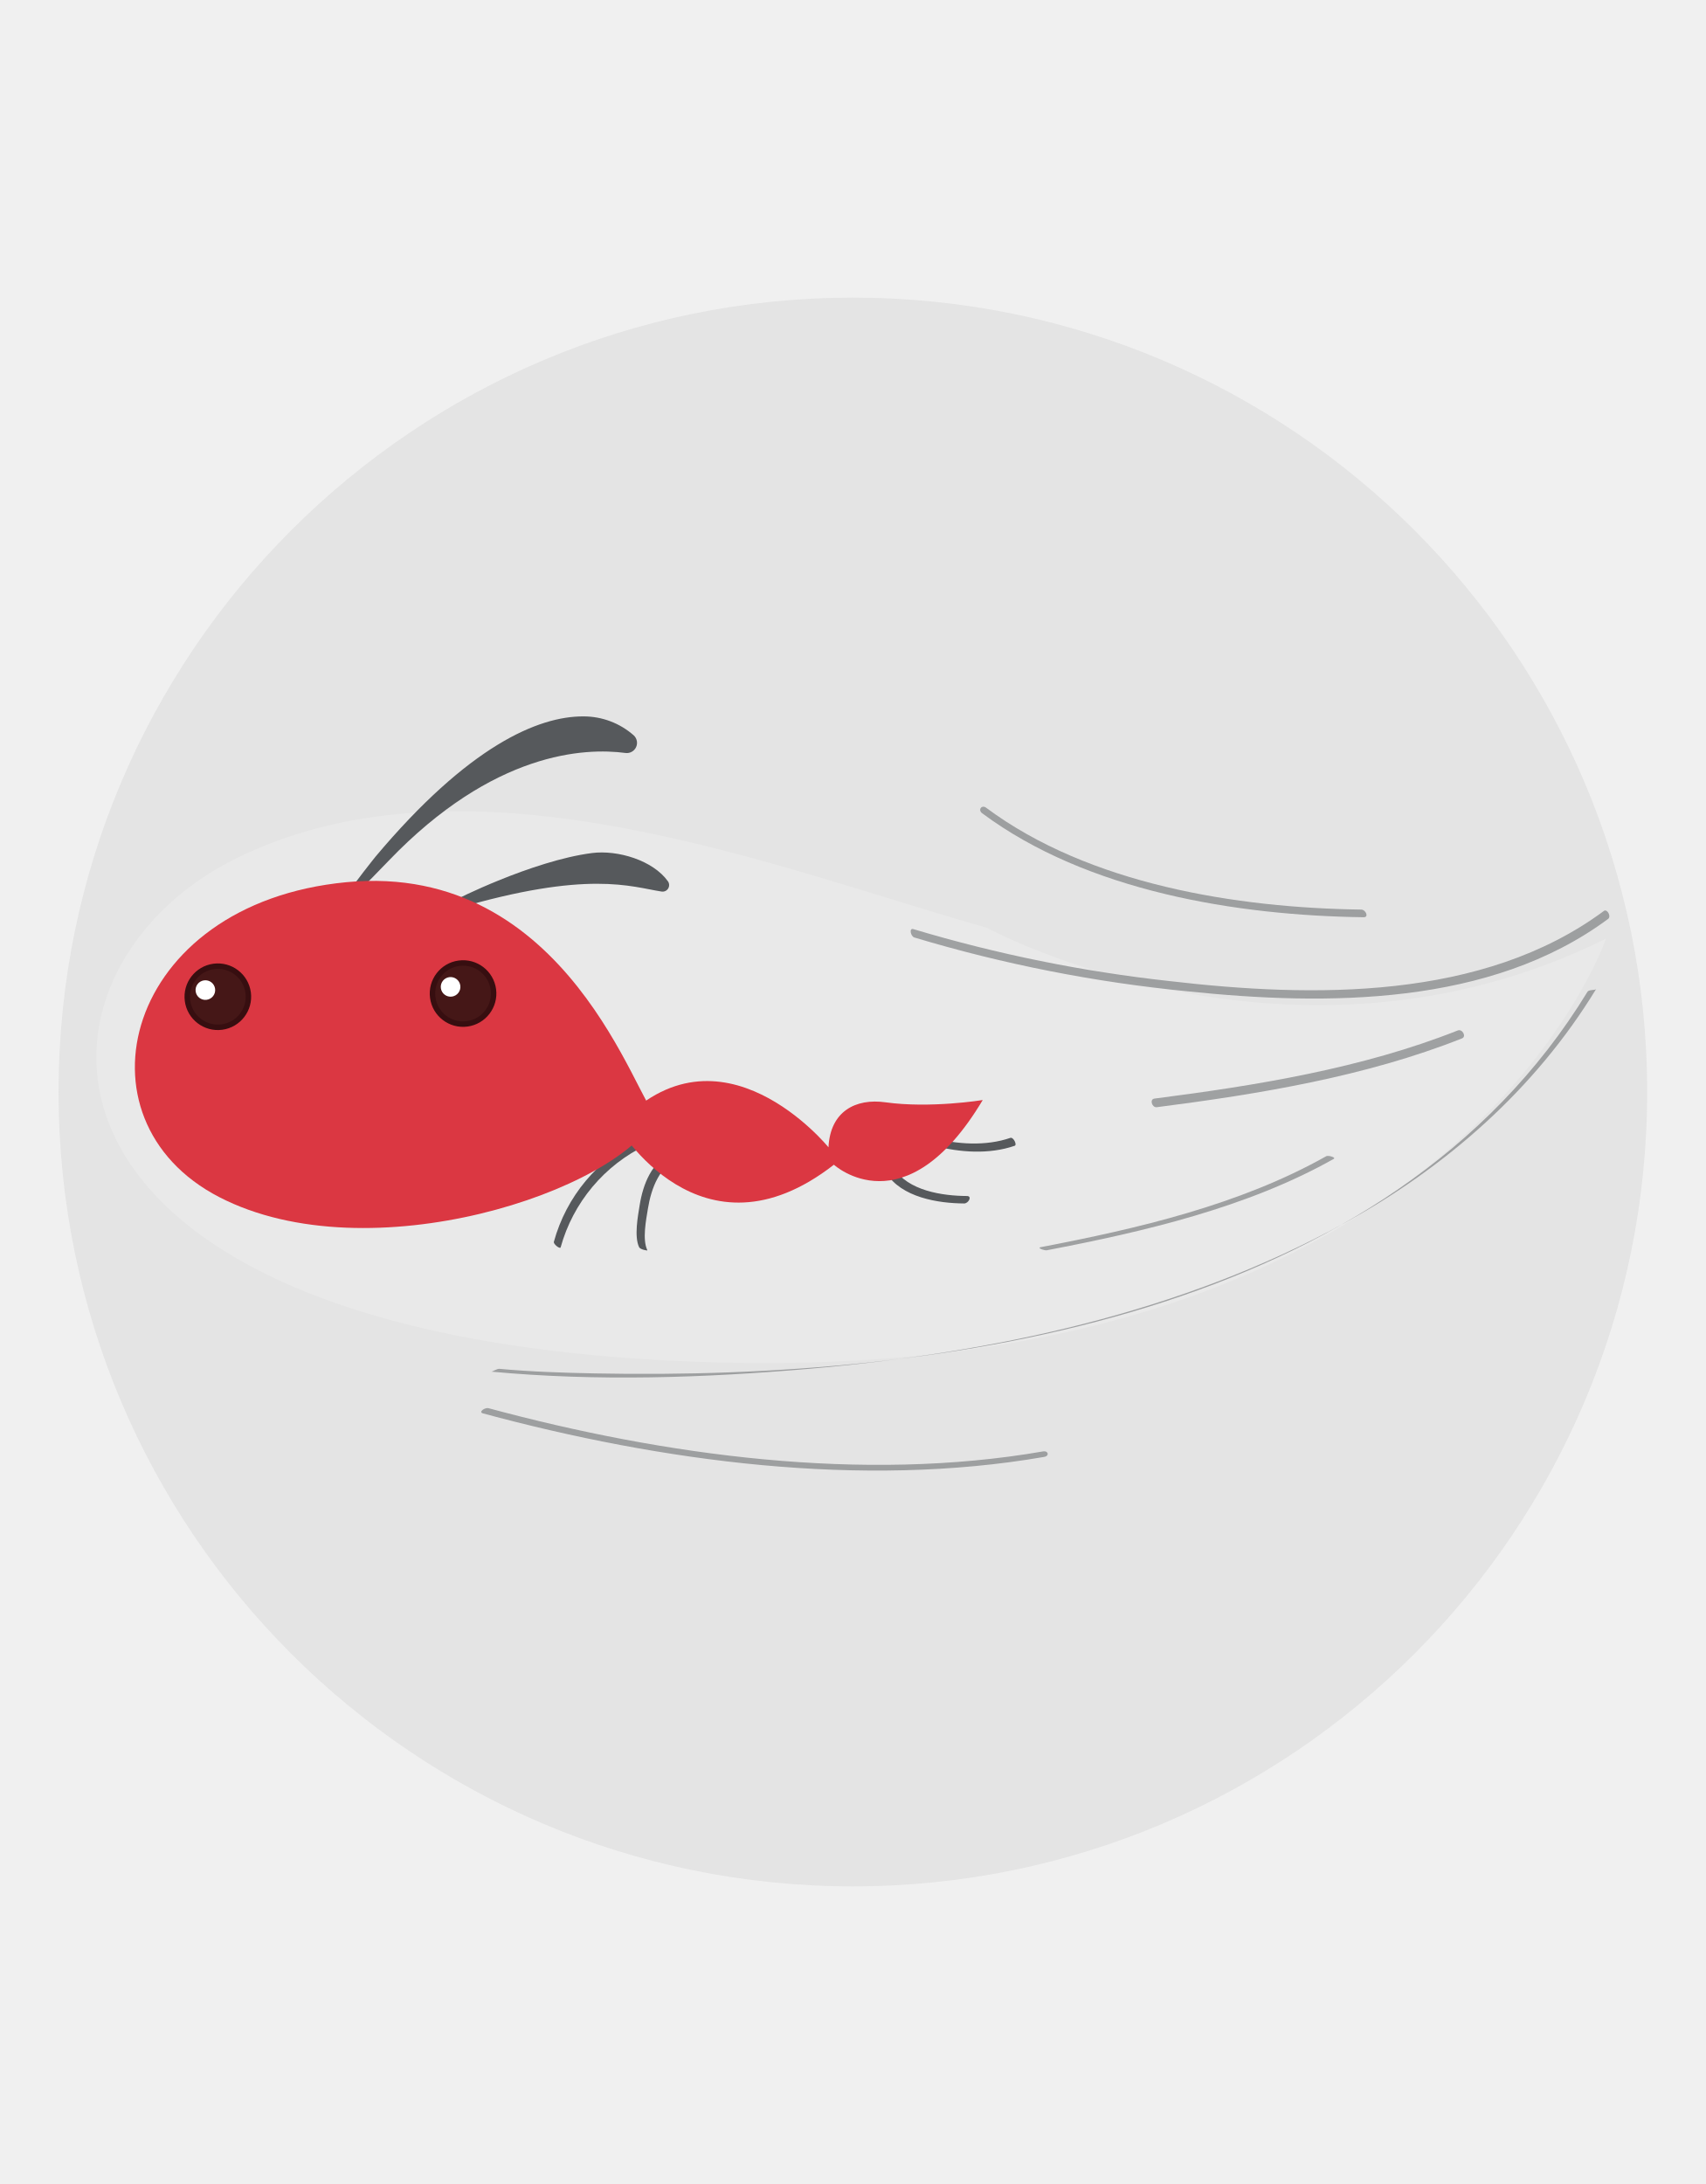
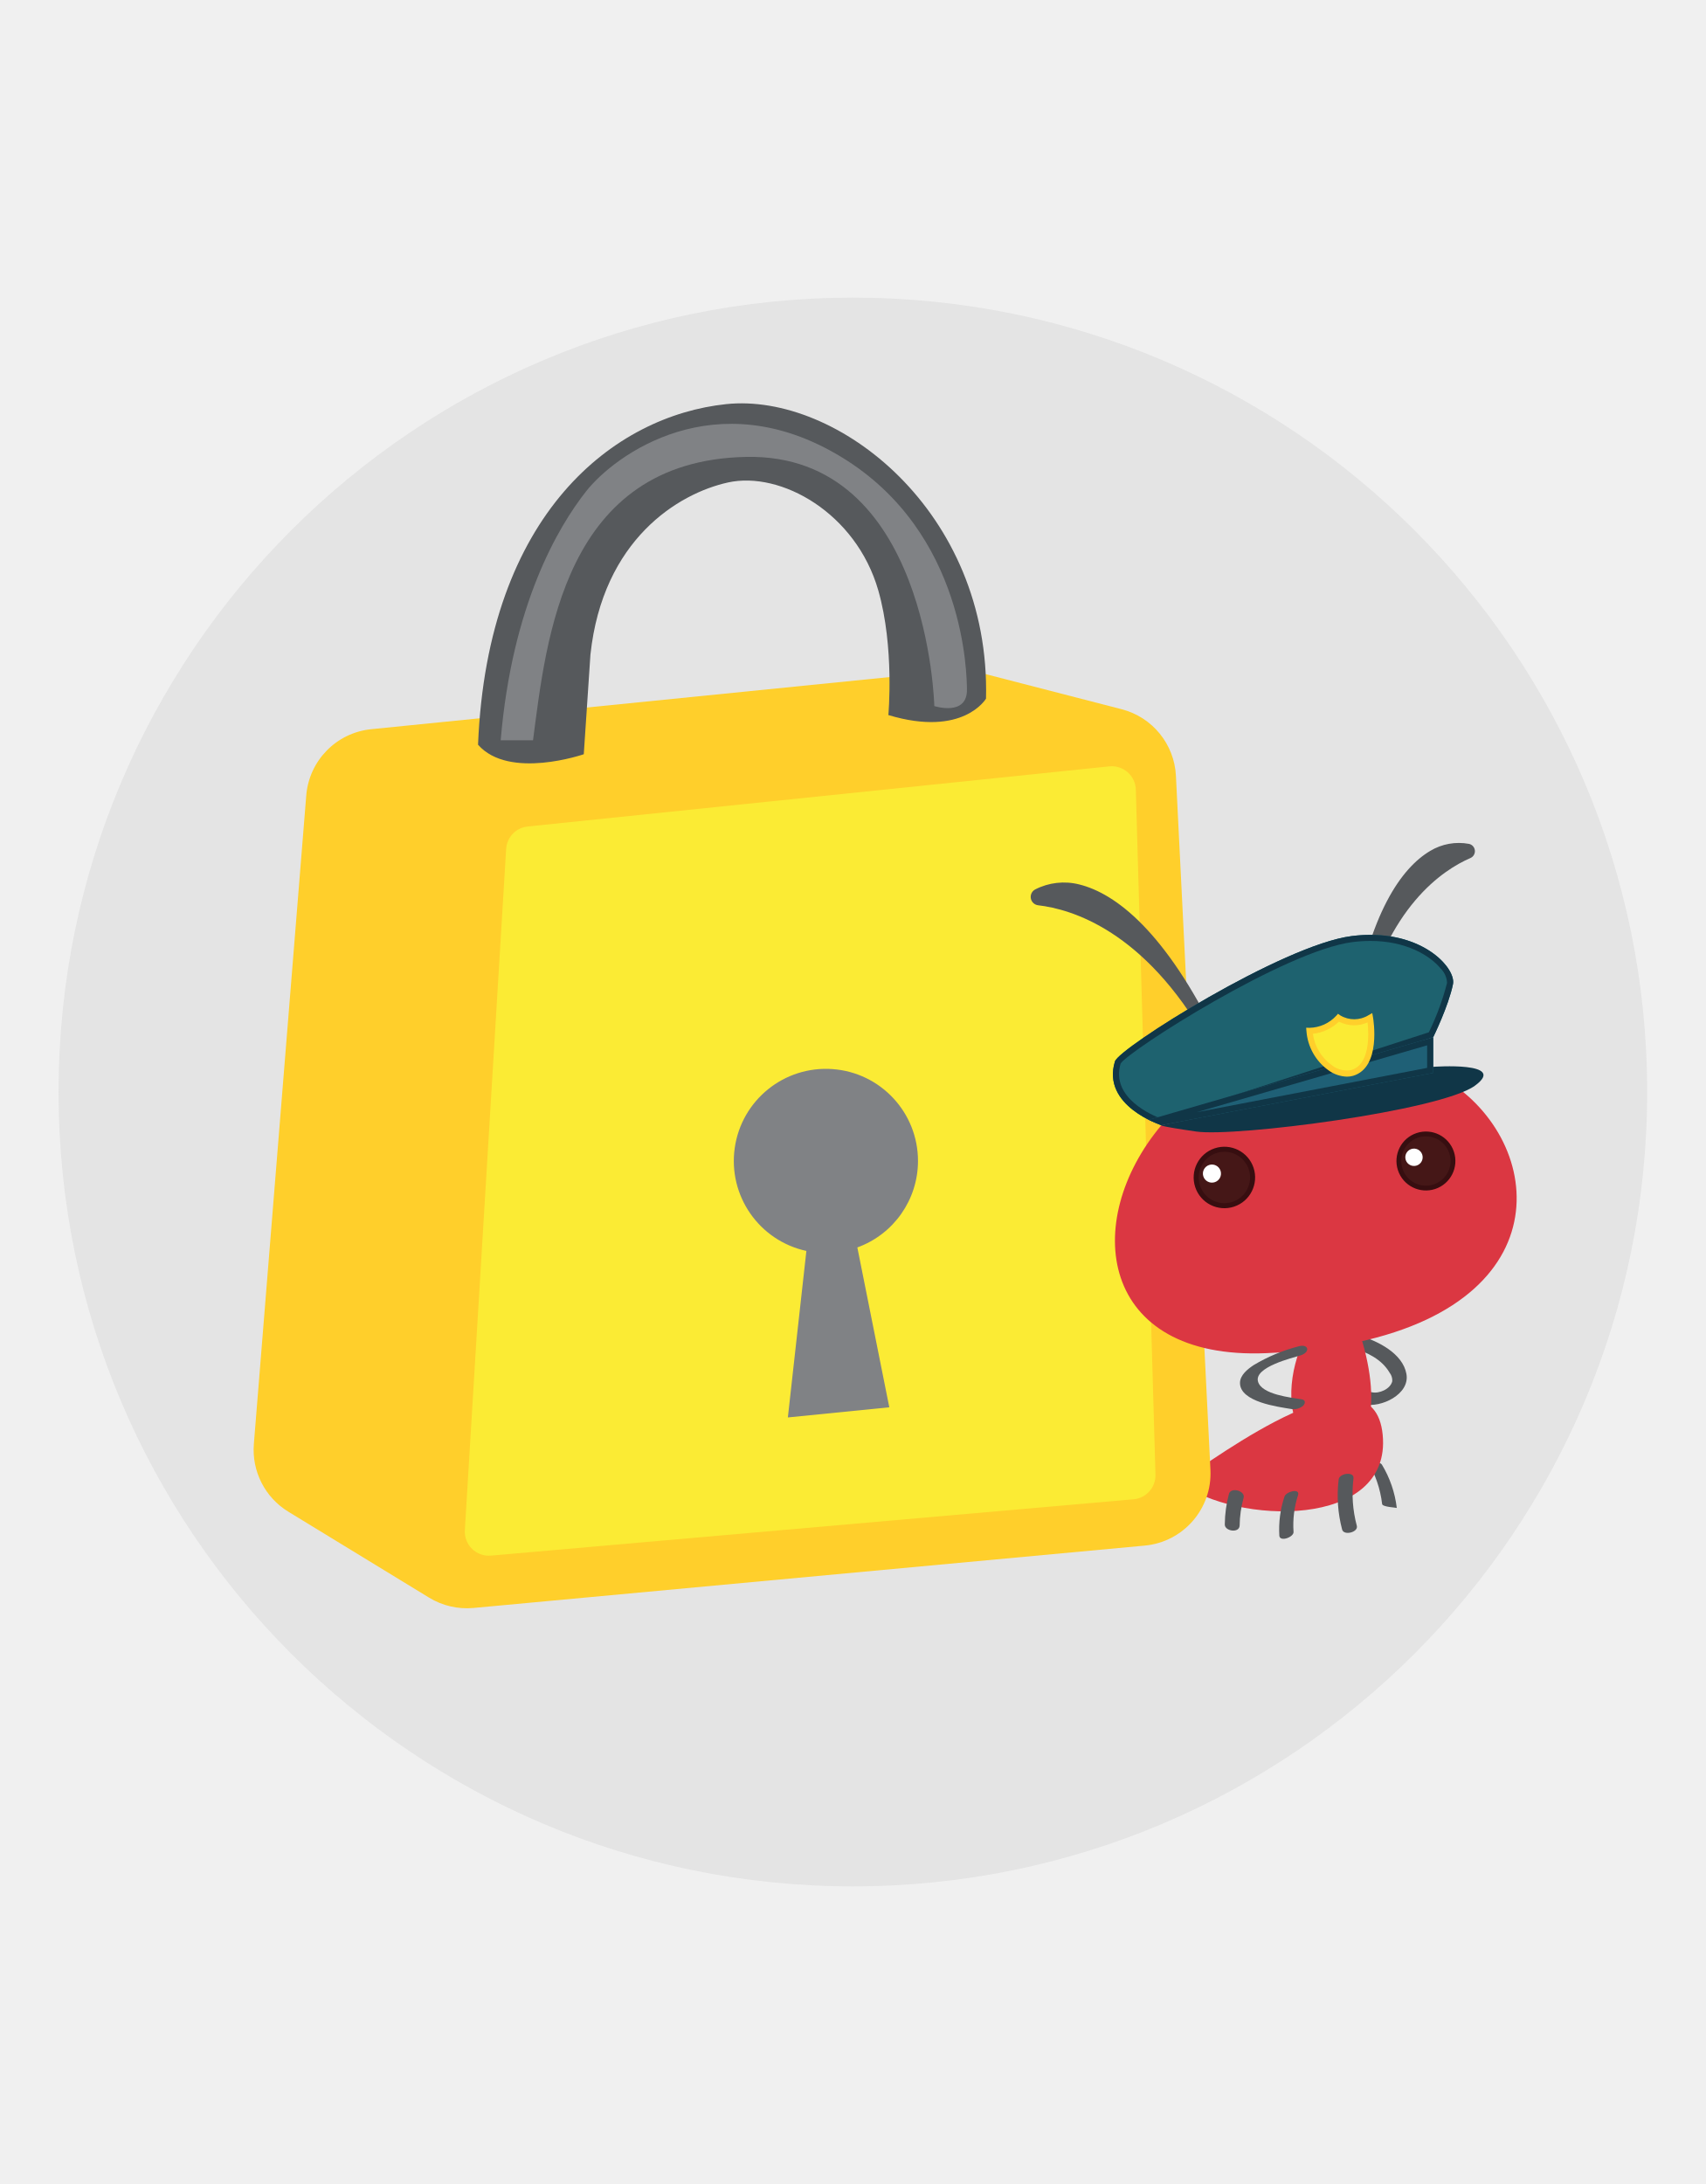
<svg xmlns="http://www.w3.org/2000/svg" viewBox="0 0 338.221 433.02">
  <defs>
-     <style>.cls-1{fill:#d8d8d8;}.cls-1,.cls-5{opacity:0.5;}.cls-2,.cls-8{fill:#fff;}.cls-2{opacity:0.19;}.cls-3,.cls-5{fill:#56595c;}.cls-4{fill:#db3742;}.cls-6{fill:#451717;}.cls-7{fill:#370e10;}</style>
+     <style>.cls-1{fill:#d8d8d8;opacity:0.5;}.cls-2{fill:#56595c;}.cls-3{fill:#db3742;}.cls-4{fill:#ffcf2b;}.cls-5{fill:#fbeb34;}.cls-6{fill:#808285;}.cls-7{fill:#451717;}.cls-8{fill:#370e10;}.cls-9{fill:#fff;}.cls-10{fill:#103647;}.cls-11{fill:#1e626f;}.cls-12{fill:#1f6076;}</style>
  </defs>
  <g id="Layer_1" data-name="Layer 1">
    <circle class="cls-1" cx="169.111" cy="216.51" r="157.5" />
-     <path class="cls-2" d="M195.662,183.941s60.527,33.047,122.786,2.169c0,0-29.577,87.198-174.387,84.054S.526,192.781,47.113,170.048,154.77,172.451,195.662,183.941Z" />
-     <path class="cls-3" d="M111.168,247.309a31.927,31.927,0,0,1,17.014-20.293c.244-.113-.779-1.483-1.277-1.253a32.095,32.095,0,0,0-17.082,20.454c-.125.445,1.227,1.51,1.344,1.092Z" />
-     <path class="cls-3" d="M128.357,247.879c-1.022-2.116-.249-5.993.105-8.177.676-4.173,2.298-8.471,6.356-10.374.228-.107-1.077-1.046-1.511-.842-4.1,1.922-5.785,6.234-6.472,10.472-.347,2.143-1.122,6.221-.104,8.328.216.447,1.701.748,1.626.592Z" />
-     <path class="cls-3" d="M175.688,232.51c3.033,4.91,10.316,6.071,15.495,6.098.845.004,1.654-1.472.549-1.477-4.791-.025-11.71-1.008-14.544-5.594-.464-.752-1.968.216-1.5.974Z" />
-     <path class="cls-3" d="M185.212,227.172c5.138,1.334,10.914,1.751,15.985-.001.523-.181-.252-1.776-.868-1.564-4.871,1.682-10.539,1.282-15.48-.001-.778-.202-.179,1.424.362,1.565Z" />
-     <path class="cls-3" d="M90.714,178.249c-1.048.437,14.814-7.596,26.663-9.116,5.127-.658,12.121,1.46,15.067,5.604a1.299,1.299,0,0,1-1.261,2.03c-6.025-.924-14.535-4.35-41.03,3.486C88.772,180.661,92.097,177.672,90.714,178.249Z" />
-     <path class="cls-3" d="M115.688,142.04c-8.956-.041-22.783,5.835-41.26,27.845,0,0-17.2,21.446,2.628.785,20.806-21.68,38.947-22.444,46.967-21.378a2.024,2.024,0,0,0,1.64-3.492A15.029,15.029,0,0,0,115.688,142.04Z" />
-     <path class="cls-4" d="M130.193,221.246c-3.872-2.206-17.364-50.535-61.497-46.335S13.725,222.003,43.482,237.354,122.824,236.145,130.193,221.246Z" />
-     <path class="cls-4" d="M122.425,223.2s16.455,28.335,42.925,7.729c0,0,14.129,12.954,29.511-12.826,0,0-10.374,1.699-19.316.447-5.817-.814-10.92,1.738-11.268,8.925C164.276,227.474,142.814,201.022,122.425,223.2Z" />
-     <path class="cls-5" d="M194.747,161.241c20.837,15.506,50.481,20.275,75.637,20.62,1.111.015.412-1.506-.453-1.518-24.666-.338-53.927-4.964-74.385-20.188-.894-.666-1.696.419-.8,1.086Z" />
-     <path class="cls-5" d="M181.296,185.875A284.494,284.494,0,0,0,235.435,196.545c27.64,2.875,60.085,2.948,83.433-14.354.672-.498-.196-2.056-.84-1.579-24.012,17.794-57.761,17.209-86.076,13.913a285.04,285.04,0,0,1-50.833-10.306c-.921-.284-.551,1.43.177,1.655Z" />
-     <path class="cls-5" d="M229.379,219.523c20.31-2.605,41.426-6.068,60.521-13.642.918-.364.074-1.94-.853-1.572-18.952,7.517-39.977,10.919-60.135,13.505-1.027.132-.496,1.832.467,1.709Z" />
-     <path class="cls-5" d="M207.556,247.892c19.191-3.672,39.788-8.465,56.904-18.12.52-.293-1.096-.753-1.482-.535-17.078,9.634-37.466,14.373-56.609,18.036-.861.165.784.696,1.187.619Z" />
-     <path class="cls-5" d="M97.404,271.954c20.873,1.953,42.243,1.251,63.084-.568,36.374-3.175,73.651-11.049,105.898-28.781,20.322-11.175,37.974-26.617,50.104-46.511-.173.284-1.438.09-1.708.532-39.287,64.429-127.637,77.067-196.838,75.679-6.301-.126-12.631-.323-18.909-.91-.505-.047-1.365.585-1.632.56Z" />
-     <path class="cls-5" d="M95.778,280.237c35.363,9.539,74.976,14.912,111.268,8.622,1.082-.188.835-1.272-.237-1.086-35.8,6.204-75.053.843-109.963-8.575-.668-.18-2.081.765-1.068,1.038Z" />
-     <circle class="cls-6" cx="91.817" cy="196.988" r="6.065" transform="translate(-25.12143 13.79407) rotate(-7.56092)" />
-     <path class="cls-7" d="M92.687,203.537a6.606,6.606,0,1,1,5.679-7.417A6.614,6.614,0,0,1,92.687,203.537Zm-1.596-12.025a5.524,5.524,0,1,0,6.203,4.75A5.531,5.531,0,0,0,91.09,191.512Z" />
-     <circle class="cls-8" cx="89.345" cy="195.667" r="1.945" transform="translate(-24.96918 13.45722) rotate(-7.56092)" />
-     <circle class="cls-6" cx="43.194" cy="197.622" r="6.065" transform="translate(-25.62763 7.40176) rotate(-7.56092)" />
-     <path class="cls-7" d="M44.064,204.171a6.606,6.606,0,1,1,5.679-7.417A6.614,6.614,0,0,1,44.064,204.171Zm-1.596-12.025a5.524,5.524,0,1,0,6.203,4.75A5.531,5.531,0,0,0,42.467,192.146Z" />
-     <circle class="cls-8" cx="40.722" cy="196.302" r="1.945" transform="translate(-25.47538 7.06491) rotate(-7.56092)" />
+     <path class="cls-2" d="M271.1,289.606a21.469,21.469,0,0,1,2.957,8.601c.066.594,2.898.707,2.905.772a21.461,21.461,0,0,0-2.957-8.601c-.212-.35-1.038-.474-1.403-.571-.153-.041-1.487-.176-1.502-.2Z" />
+     <path class="cls-3" d="M233.799,293.844c11.283,8.547,42.185,9.375,40.369-9.365S241.562,288.707,233.799,293.844Z" />
+     <path class="cls-4" d="M60.726,157.717,50.336,286.299A14.371,14.371,0,0,0,57.171,299.722l27.912,17.042a14.371,14.371,0,0,0,8.818,2.044L226.99,306.444a14.371,14.371,0,0,0,13.024-15.023l-6.844-137.602A14.371,14.371,0,0,0,222.408,140.618l-28.195-7.277a14.371,14.371,0,0,0-5.029-.384L73.613,144.576A14.371,14.371,0,0,0,60.726,157.717Z" />
+     <path class="cls-5" d="M224.762,297.262,97.35,308.431a4.77,4.77,0,0,1-5.178-5.041L100.362,168.324a4.77,4.77,0,0,1,4.271-4.456l115.325-11.921a4.77,4.77,0,0,1,5.259,4.608l3.896,135.818A4.77,4.77,0,0,1,224.762,297.262Z" />
+     <path class="cls-2" d="M94.788,147.651c1.887-46.071,27.132-65.205,49.193-67.525s52.438,21.311,51.532,58.392c0,0-4.522,7.729-19.363,3.255,0,0,1.232-13.447-1.996-24.711-4.402-15.361-19.327-23.713-29.801-21.404-9.885,2.179-24.833,11.353-27.277,34.126l-1.321,19.757S100.933,154.677,94.788,147.651Z" />
+     <path class="cls-6" d="M105.689,146.78c2.64-19.987,6.034-55.437,42.237-56.191S185.261,139.992,185.261,139.992s6.621,2.144,6.472-3.394c-.061-2.263-.061-30.941-24.951-46.017s-44.877-.369-50.534,6.797-14.708,22.627-16.97,49.403Z" />
+     <path class="cls-6" d="M182.024,230.185a18.259,18.259,0,1,0-22.131,17.838l-3.67,33.011,20.113-2.011-6.338-31.694A18.248,18.248,0,0,0,182.024,230.185Z" />
+     <path class="cls-2" d="M268.22,267.254c2.843.848,5.769,2.244,7.32,4.912a2.454,2.454,0,0,1,.527,1.681c-.356,1.564-2.618,2.513-3.993,2.199-1.37-.313-3.199,2.007-1.533,2.388,3.231.737,9.056-1.949,8.335-6.015-.721-4.069-5.663-6.52-9.123-7.552-1.36-.406-3.191,1.893-1.533,2.388Z" />
+     <path class="cls-3" d="M230.288,223.091c12.636-15.033,45.169-20.737,61.614-5.018s13.649,47.894-40.78,50.216C217.905,269.706,214.26,242.16,230.288,223.091Z" />
+     <path class="cls-3" d="M266.136,256.432c5.787,9.977,9.301,29.04.191,30.585C251.694,289.499,253.622,264.709,266.136,256.432Z" />
+     <path class="cls-2" d="M214.005,175.359c7.191,1.779,17.092,9.291,27.456,30.683,0,0,9.454,20.681-2.267.098-12.299-21.599-26.693-25.884-33.342-26.652a1.674,1.674,0,0,1-.608-3.132A12.432,12.432,0,0,1,214.005,175.359Z" />
+     <path class="cls-2" d="M283.592,168.706c-5.642,3.344-12.118,12.239-15.443,33.019,0,0-2.735,19.946,1.947-.496,4.913-21.45,16.022-28.756,21.462-31.104a1.482,1.482,0,0,0-.284-2.811A11.006,11.006,0,0,0,283.592,168.706Z" />
+     <circle class="cls-7" cx="282.741" cy="230.192" r="5.365" transform="translate(-58.01983 100.5275) rotate(-18.318)" />
+     <path class="cls-8" d="M284.578,235.739a5.844,5.844,0,1,1,3.711-7.383A5.85,5.85,0,0,1,284.578,235.739Zm-3.372-10.186a4.887,4.887,0,1,0,6.174,3.104A4.892,4.892,0,0,0,281.205,225.553Z" />
+     <circle class="cls-9" cx="280.374" cy="229.453" r="1.721" transform="translate(-57.90742 99.74617) rotate(-18.318)" />
+     <circle class="cls-7" cx="242.78" cy="233.457" r="5.594" transform="translate(-61.07081 88.13364) rotate(-18.318)" />
+     <path class="cls-8" d="M244.695,239.242A6.094,6.094,0,1,1,248.565,231.542,6.101,6.101,0,0,1,244.695,239.242ZM241.179,228.619a5.096,5.096,0,1,0,6.439,3.237A5.102,5.102,0,0,0,241.179,228.619Z" />
+     <circle class="cls-9" cx="240.312" cy="232.686" r="1.794" transform="translate(-60.95359 87.31882) rotate(-18.318)" />
+     <path class="cls-10" d="M292.449,215.263c-6.819,4.962-47.429,10.218-55.265,9.085s-6.896-1.257-6.896-1.257l53.894-11.573S299.1,210.423,292.449,215.263Z" />
+     <path class="cls-11" d="M288.107,195.121c-.874,4.343-3.925,10.534-3.925,10.534l-53.894,17.436s-11.938-3.797-9.211-12.646c.827-2.683,33.323-23.109,46.921-24.848S288.762,191.865,288.107,195.121Z" />
+     <path class="cls-10" d="M271.74,186.555h0c6.963,0,11.764,2.834,13.936,5.486a4.223,4.223,0,0,1,1.253,2.843,51.604,51.604,0,0,1-3.607,9.786l-53.018,17.152c-1.827-.678-10.13-4.17-8.097-10.959,1.664-2.594,32.64-22.372,45.944-24.073a28.391,28.391,0,0,1,3.588-.235m-.001-1.202a29.476,29.476,0,0,0-3.74.244c-13.598,1.739-46.094,22.165-46.921,24.848-2.727,8.85,9.21,12.646,9.21,12.646l53.894-17.436s3.051-6.191,3.925-10.534c.592-2.943-5.205-9.769-16.368-9.769Z" />
+     <polygon class="cls-12" points="230.288 223.091 227.784 222.031 284.183 205.655 284.183 212.721 230.288 223.091" />
+     <path class="cls-10" d="M282.98,207.256v4.471L237.33,220.511l45.65-13.255m1.202-1.601L227.785,222.031l2.504,1.06,53.894-10.37v-7.066Z" />
+     <path class="cls-5" d="M259.647,204.386a8.193,8.193,0,0,0,5.748-2.584,5.992,5.992,0,0,0,6.26,0s1.636,9.36-3.516,10.915C265.045,213.652,260.153,210.143,259.647,204.386Z" />
+     <path class="cls-4" d="M267.081,213.47a6.593,6.593,0,0,1-3.628-1.238,10.526,10.526,0,0,1-4.404-7.793l-.059-.672.674.018a7.391,7.391,0,0,0,5.284-2.381l.357-.4.439.309a5.366,5.366,0,0,0,5.616-.032l.741-.42.147.84c.07.404,1.664,9.903-3.934,11.594A4.27,4.27,0,0,1,267.081,213.47Zm-6.759-8.499a9.238,9.238,0,0,0,3.804,6.266,4.745,4.745,0,0,0,3.84.906c3.755-1.134,3.449-7.211,3.204-9.428a6.549,6.549,0,0,1-5.676-.157A8.791,8.791,0,0,1,260.322,204.971Z" />
+     <path class="cls-2" d="M258.087,277.439c-2.024-.34-7.946-.923-8.648-3.537-.769-2.861,6.845-4.68,8.431-5.169,2.05-.631,1.62-2.415-.474-1.77a33.432,33.432,0,0,0-8.817,3.697c-1.174.784-2.704,1.97-2.706,3.534-.004,3.786,7.579,4.735,10.086,5.156a2.906,2.906,0,0,0,2.464-.66c.431-.507.486-1.114-.335-1.252Z" />
+     <path class="cls-2" d="M265.44,293.321a26.319,26.319,0,0,0,.683,9.939c.336,1.272,3.251.537,2.915-.735a24.765,24.765,0,0,1-.661-9.413c.182-1.414-2.778-1.03-2.937.208Z" />
+     <path class="cls-2" d="M254.688,296.744a20.609,20.609,0,0,0-1.014,7.768c.154,1.266,2.943.232,2.815-.819a19.257,19.257,0,0,1,.904-7.283c.393-1.411-2.426-.666-2.705.335Z" />
+     <path class="cls-2" d="M243.693,296.16a24.095,24.095,0,0,0-.834,6.069c-.062,1.359,2.873,1.823,2.944.251a21.717,21.717,0,0,1,.778-5.488c.431-1.373-2.453-2.218-2.889-.832Z" />
  </g>
</svg>
